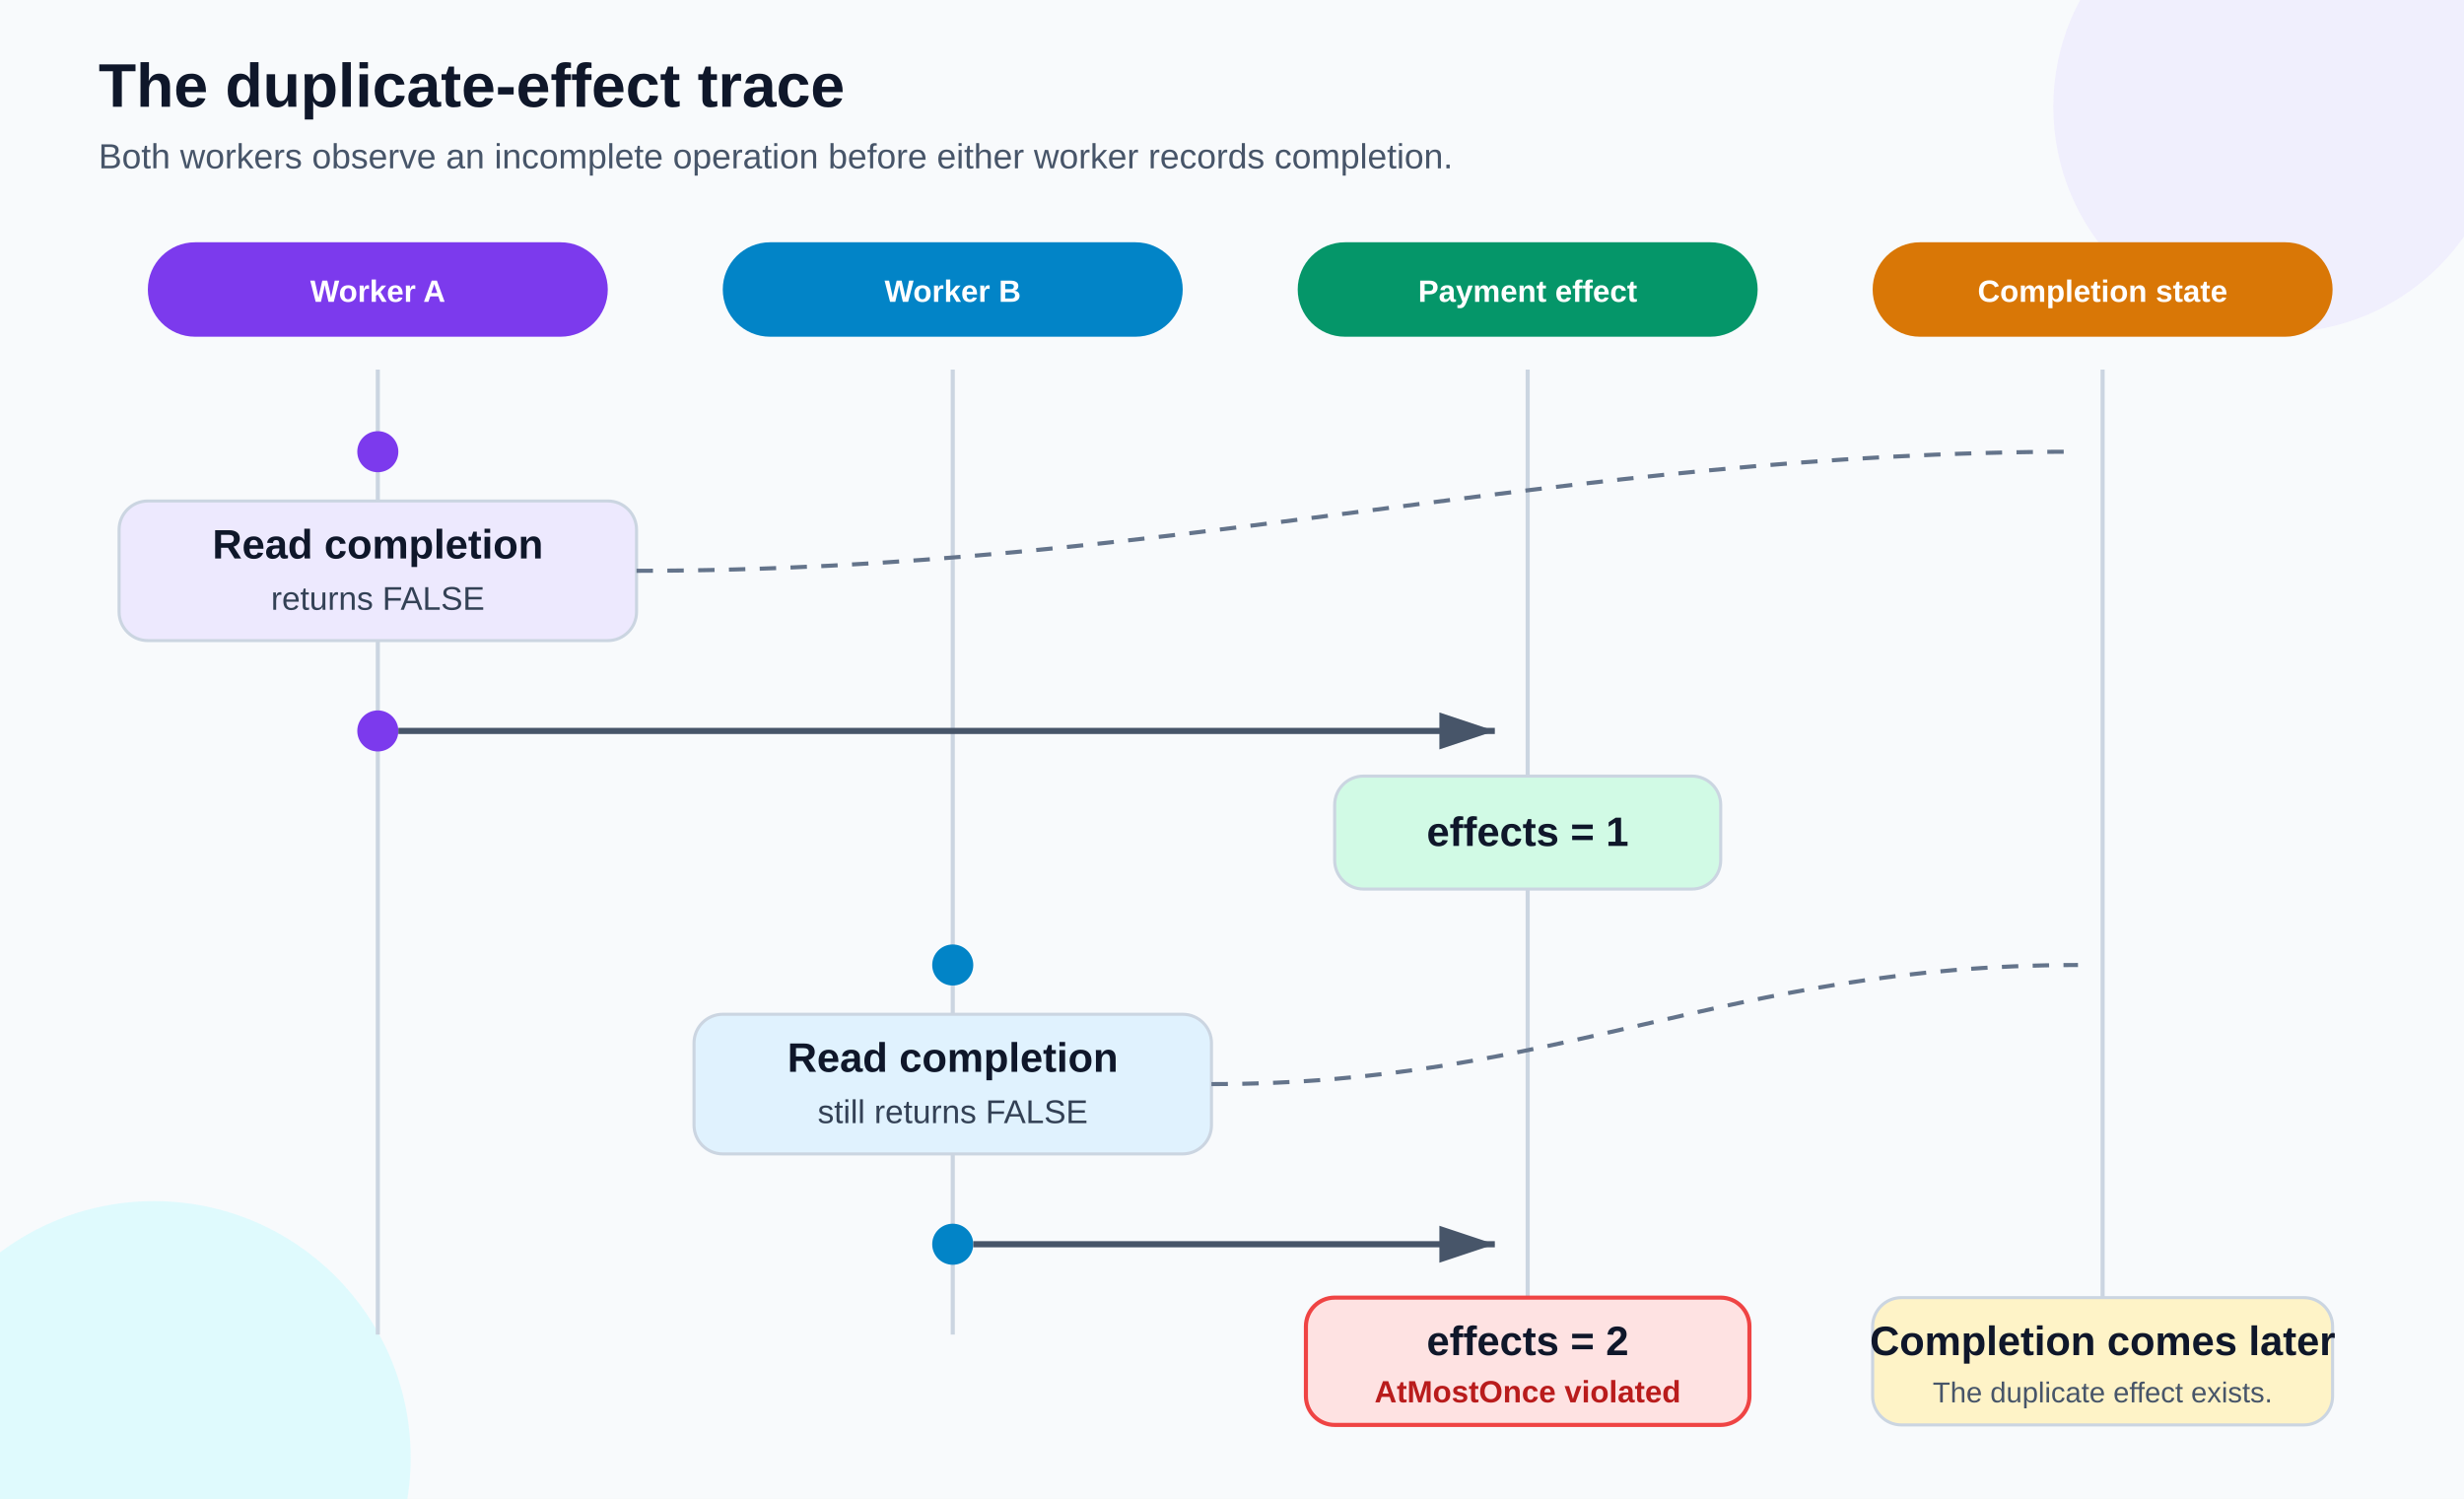
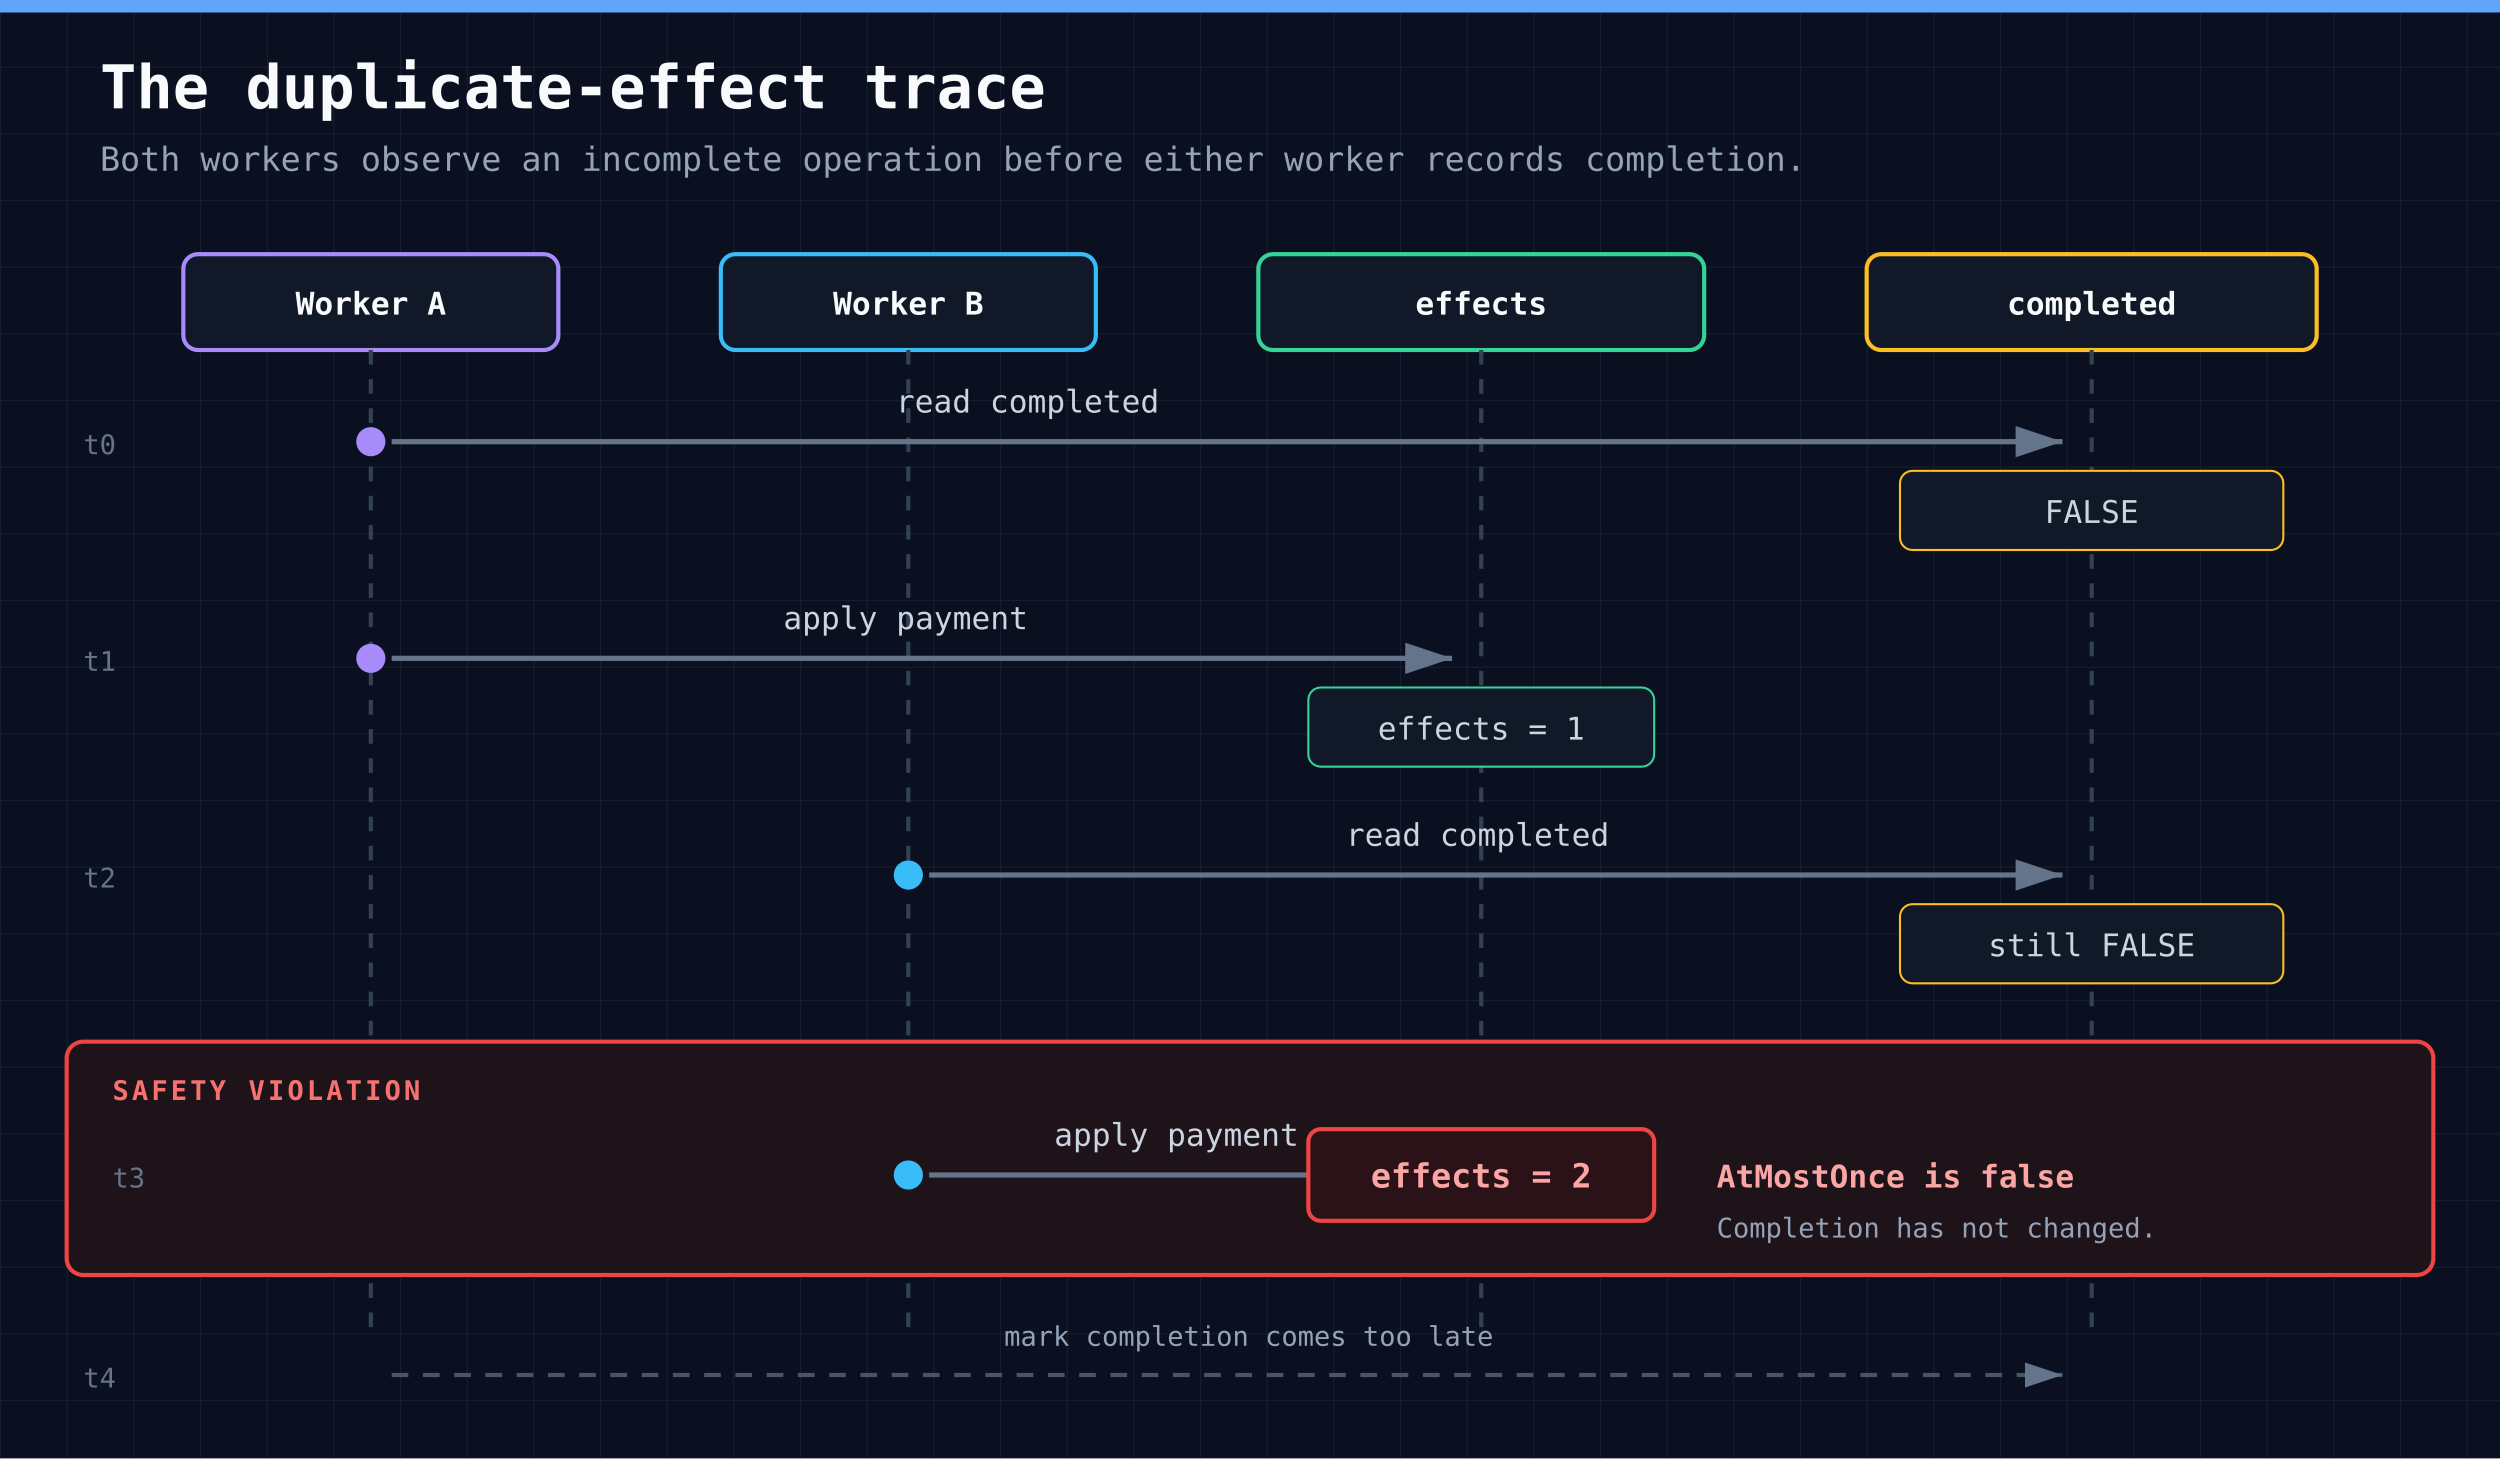
- <svg xmlns="http://www.w3.org/2000/svg" width="1200" height="730" viewBox="0 0 1200 730" role="img" aria-labelledby="diagram-title diagram-description">
+ <svg xmlns="http://www.w3.org/2000/svg" width="1200" height="700" viewBox="0 0 1200 700" role="img" aria-labelledby="diagram-title diagram-description">
  <defs>
    <marker id="formal-arrow" markerWidth="10" markerHeight="10" refX="9" refY="3" orient="auto" markerUnits="strokeWidth">
-       <path d="M0,0 L0,6 L9,3 z" fill="#475569" />
+       <path d="M0,0 L0,6 L9,3 z" fill="#64748b" />
    </marker>
-     <filter id="formal-shadow" x="-15%" y="-15%" width="130%" height="145%">
-       <feDropShadow dx="0" dy="7" stdDeviation="8" flood-color="#0f172a" flood-opacity=".12" />
-     </filter>
+     <pattern id="formal-grid" width="32" height="32" patternUnits="userSpaceOnUse">
+       <path d="M32 0H0V32" fill="none" stroke="#1e293b" stroke-width="1" />
+     </pattern>
    <style>
-       .formal-title { fill: #0f172a; font: 700 30px Arial, sans-serif; }
-       .formal-subtitle { fill: #475569; font: 17px Arial, sans-serif; }
-       .formal-card { stroke: #cbd5e1; stroke-width: 1.5; }
-       .formal-card-title { fill: #0f172a; font: 700 20px Arial, sans-serif; }
-       .formal-card-copy { fill: #334155; font: 16px Arial, sans-serif; }
-       .formal-small { fill: #475569; font: 14px Arial, sans-serif; }
-       .formal-chip { fill: #ffffff; font: 700 15px Arial, sans-serif; }
-       .formal-arrow { fill: none; stroke: #475569; stroke-width: 3; marker-end: url(#formal-arrow); }
-       .formal-dashed { fill: none; stroke: #64748b; stroke-width: 2; stroke-dasharray: 8 7; }
-       .formal-lane { fill: none; stroke: #cbd5e1; stroke-width: 2; }
+       .formal-title { fill: #f8fafc; font: 700 29px "DejaVu Sans Mono", monospace; }
+       .formal-subtitle { fill: #94a3b8; font: 16px "DejaVu Sans Mono", monospace; }
+       .formal-panel { fill: #111827; stroke: #334155; stroke-width: 2; }
+       .formal-card-title { fill: #f8fafc; font: 700 19px "DejaVu Sans Mono", monospace; }
+       .formal-card-copy { fill: #cbd5e1; font: 15px "DejaVu Sans Mono", monospace; }
+       .formal-small { fill: #94a3b8; font: 13px "DejaVu Sans Mono", monospace; }
+       .formal-chip { fill: #f8fafc; font: 700 15px "DejaVu Sans Mono", monospace; }
+       .formal-label { fill: #93c5fd; font: 700 13px "DejaVu Sans Mono", monospace; letter-spacing: 1.5px; }
+       .formal-step { fill: #64748b; font: 13px "DejaVu Sans Mono", monospace; }
+       .formal-arrow { fill: none; stroke: #64748b; stroke-width: 2.5; marker-end: url(#formal-arrow); }
+       .formal-dashed { fill: none; stroke: #475569; stroke-width: 2; stroke-dasharray: 8 7; marker-end: url(#formal-arrow); }
+       .formal-lane { fill: none; stroke: #334155; stroke-width: 2; stroke-dasharray: 7 7; }
    </style>
  </defs>
-   <rect width="1200" height="730" fill="#f8fafc" />
-   <circle cx="1110" cy="52" r="110" fill="#ede9fe" opacity=".7" />
-   <circle cx="75" cy="710" r="125" fill="#cffafe" opacity=".6" />
+   <rect width="1200" height="700" fill="#0b1020" />
+   <rect width="1200" height="700" fill="url(#formal-grid)" opacity=".55" />
+   <rect width="1200" height="6" fill="#60a5fa" />
  <text x="48" y="52" class="formal-title">The duplicate-effect trace</text>
  <text x="48" y="82" class="formal-subtitle">Both workers observe an incomplete operation before either worker records completion.</text>
-   <rect x="72" y="118" width="224" height="46" rx="23" fill="#7c3aed" />
-   <text x="184" y="147" class="formal-chip" text-anchor="middle">Worker A</text>
-   <rect x="352" y="118" width="224" height="46" rx="23" fill="#0284c7" />
-   <text x="464" y="147" class="formal-chip" text-anchor="middle">Worker B</text>
-   <rect x="632" y="118" width="224" height="46" rx="23" fill="#059669" />
-   <text x="744" y="147" class="formal-chip" text-anchor="middle">Payment effect</text>
-   <rect x="912" y="118" width="224" height="46" rx="23" fill="#d97706" />
-   <text x="1024" y="147" class="formal-chip" text-anchor="middle">Completion state</text>
-   <path d="M184 180 L184 650" class="formal-lane" />
-   <path d="M464 180 L464 650" class="formal-lane" />
-   <path d="M744 180 L744 650" class="formal-lane" />
-   <path d="M1024 180 L1024 650" class="formal-lane" />
-   <circle cx="184" cy="220" r="10" fill="#7c3aed" />
-   <rect x="58" y="244" width="252" height="68" rx="14" fill="#ede9fe" class="formal-card" />
-   <text x="184" y="272" class="formal-card-title" text-anchor="middle">Read completion</text>
-   <text x="184" y="297" class="formal-card-copy" text-anchor="middle">returns FALSE</text>
-   <path d="M310 278 C570 278, 760 220, 1012 220" class="formal-dashed" />
-   <circle cx="184" cy="356" r="10" fill="#7c3aed" />
-   <path d="M194 356 L728 356" class="formal-arrow" />
-   <rect x="650" y="378" width="188" height="55" rx="14" fill="#d1fae5" class="formal-card" />
-   <text x="744" y="412" class="formal-card-title" text-anchor="middle">effects = 1</text>
-   <circle cx="464" cy="470" r="10" fill="#0284c7" />
-   <rect x="338" y="494" width="252" height="68" rx="14" fill="#e0f2fe" class="formal-card" />
-   <text x="464" y="522" class="formal-card-title" text-anchor="middle">Read completion</text>
-   <text x="464" y="547" class="formal-card-copy" text-anchor="middle">still returns FALSE</text>
-   <path d="M590 528 C760 528, 840 470, 1012 470" class="formal-dashed" />
-   <circle cx="464" cy="606" r="10" fill="#0284c7" />
-   <path d="M474 606 L728 606" class="formal-arrow" />
-   <rect x="636" y="632" width="216" height="62" rx="14" fill="#fee2e2" stroke="#ef4444" stroke-width="2" />
-   <text x="744" y="660" class="formal-card-title" text-anchor="middle">effects = 2</text>
-   <text x="744" y="683" fill="#b91c1c" font-family="Arial, sans-serif" font-size="15" font-weight="700" text-anchor="middle">AtMostOnce violated</text>
-   <rect x="912" y="632" width="224" height="62" rx="14" fill="#fef3c7" class="formal-card" />
-   <text x="1024" y="660" class="formal-card-title" text-anchor="middle">Completion comes later</text>
-   <text x="1024" y="683" class="formal-small" text-anchor="middle">The duplicate effect exists.</text>
+   <rect x="88" y="122" width="180" height="46" rx="7" fill="#111827" stroke="#a78bfa" stroke-width="2" />
+   <text x="178" y="151" class="formal-chip" text-anchor="middle">Worker A</text>
+   <rect x="346" y="122" width="180" height="46" rx="7" fill="#111827" stroke="#38bdf8" stroke-width="2" />
+   <text x="436" y="151" class="formal-chip" text-anchor="middle">Worker B</text>
+   <rect x="604" y="122" width="214" height="46" rx="7" fill="#111827" stroke="#34d399" stroke-width="2" />
+   <text x="711" y="151" class="formal-chip" text-anchor="middle">effects</text>
+   <rect x="896" y="122" width="216" height="46" rx="7" fill="#111827" stroke="#fbbf24" stroke-width="2" />
+   <text x="1004" y="151" class="formal-chip" text-anchor="middle">completed</text>
+   <path d="M178 168V638" class="formal-lane" />
+   <path d="M436 168V638" class="formal-lane" />
+   <path d="M711 168V638" class="formal-lane" />
+   <path d="M1004 168V638" class="formal-lane" />
+   <text x="40" y="218" class="formal-step">t0</text>
+   <circle cx="178" cy="212" r="7" fill="#a78bfa" />
+   <path d="M188 212H990" class="formal-arrow" />
+   <text x="430" y="198" class="formal-card-copy">read completed</text>
+   <rect x="912" y="226" width="184" height="38" rx="6" fill="#111827" stroke="#fbbf24" />
+   <text x="1004" y="251" class="formal-card-copy" text-anchor="middle">FALSE</text>
+   <text x="40" y="322" class="formal-step">t1</text>
+   <circle cx="178" cy="316" r="7" fill="#a78bfa" />
+   <path d="M188 316H697" class="formal-arrow" />
+   <text x="376" y="302" class="formal-card-copy">apply payment</text>
+   <rect x="628" y="330" width="166" height="38" rx="6" fill="#111827" stroke="#34d399" />
+   <text x="711" y="355" class="formal-card-copy" text-anchor="middle">effects = 1</text>
+   <text x="40" y="426" class="formal-step">t2</text>
+   <circle cx="436" cy="420" r="7" fill="#38bdf8" />
+   <path d="M446 420H990" class="formal-arrow" />
+   <text x="646" y="406" class="formal-card-copy">read completed</text>
+   <rect x="912" y="434" width="184" height="38" rx="6" fill="#111827" stroke="#fbbf24" />
+   <text x="1004" y="459" class="formal-card-copy" text-anchor="middle">still FALSE</text>
+   <rect x="32" y="500" width="1136" height="112" rx="8" fill="#1f131a" stroke="#ef4444" stroke-width="2" />
+   <text x="54" y="528" fill="#f87171" font-family="DejaVu Sans Mono, monospace" font-size="13" font-weight="700" letter-spacing="1.5px">SAFETY VIOLATION</text>
+   <text x="54" y="570" class="formal-step">t3</text>
+   <circle cx="436" cy="564" r="7" fill="#38bdf8" />
+   <path d="M446 564H697" class="formal-arrow" />
+   <text x="506" y="550" class="formal-card-copy">apply payment</text>
+   <rect x="628" y="542" width="166" height="44" rx="6" fill="#2b1118" stroke="#ef4444" stroke-width="2" />
+   <text x="711" y="570" fill="#fca5a5" font-family="DejaVu Sans Mono, monospace" font-size="16" font-weight="700" text-anchor="middle">effects = 2</text>
+   <text x="824" y="570" fill="#fca5a5" font-family="DejaVu Sans Mono, monospace" font-size="15" font-weight="700">AtMostOnce is false</text>
+   <text x="824" y="594" class="formal-small">Completion has not changed.</text>
+   <text x="40" y="666" class="formal-step">t4</text>
+   <path d="M188 660H990" class="formal-dashed" />
+   <text x="482" y="646" class="formal-small">mark completion comes too late</text>
</svg>
